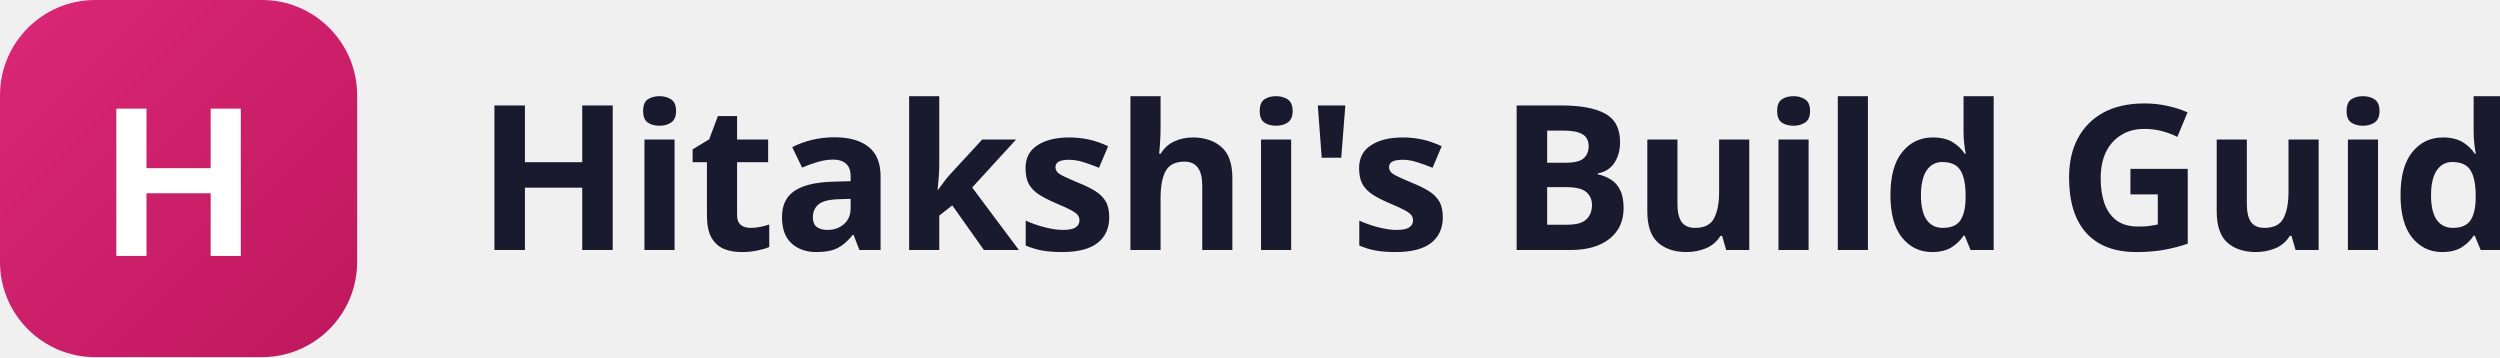
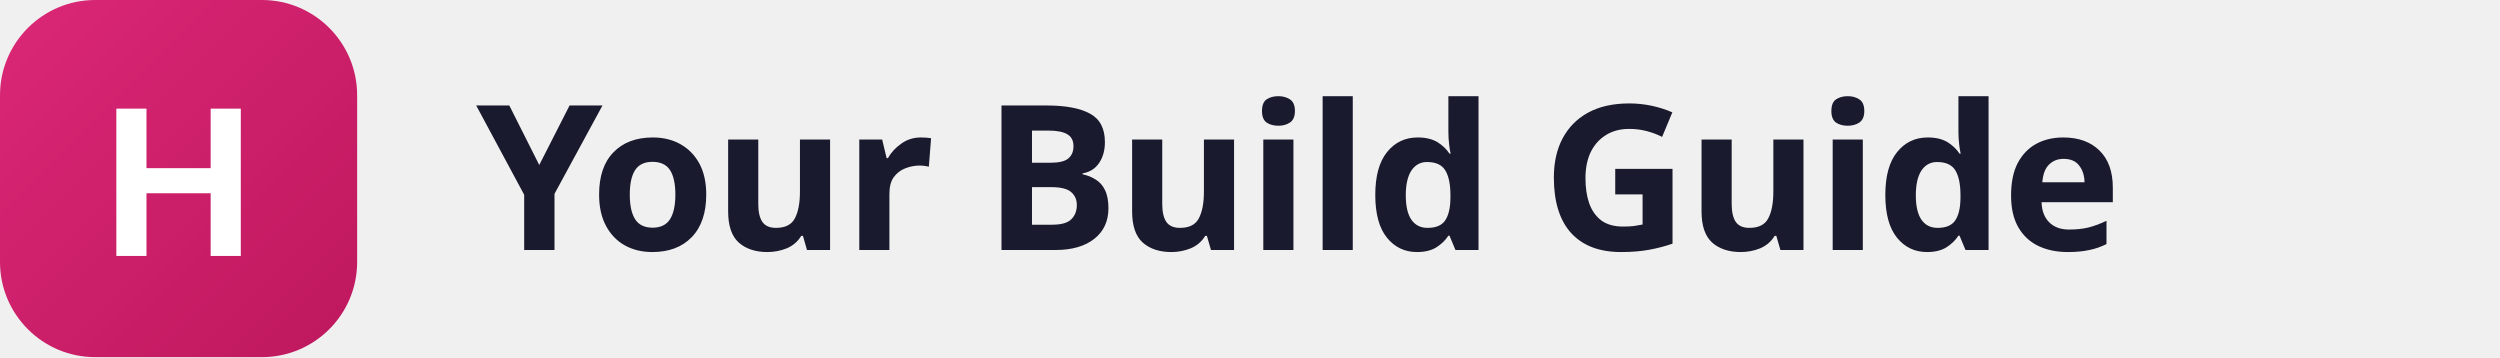
<svg xmlns="http://www.w3.org/2000/svg" width="210" height="30" viewBox="0 0 210 30" fill="none">
  <defs>
    <linearGradient id="badge-light" x1="0" y1="0" x2="30" y2="30" gradientUnits="userSpaceOnUse">
      <stop stop-color="#DB2777" />
      <stop offset="1" stop-color="#BE185D" />
    </linearGradient>
  </defs>
  <rect width="30" height="30" rx="8" fill="url(#badge-light)" />
  <text x="15" y="21.5" font-family="system-ui, -apple-system, sans-serif" font-size="17" font-weight="700" fill="white" text-anchor="middle">H</text>
-   <text x="40" y="21" font-family="Outfit, system-ui, sans-serif" font-size="17" font-weight="600" fill="#1a1a2e" letter-spacing="-0.2">Hitakshi's Build Guide</text>
+   <text x="40" y="21" font-family="Outfit, system-ui, sans-serif" font-size="17" font-weight="600" fill="#1a1a2e" letter-spacing="-0.2">Your Build Guide</text>
</svg>
